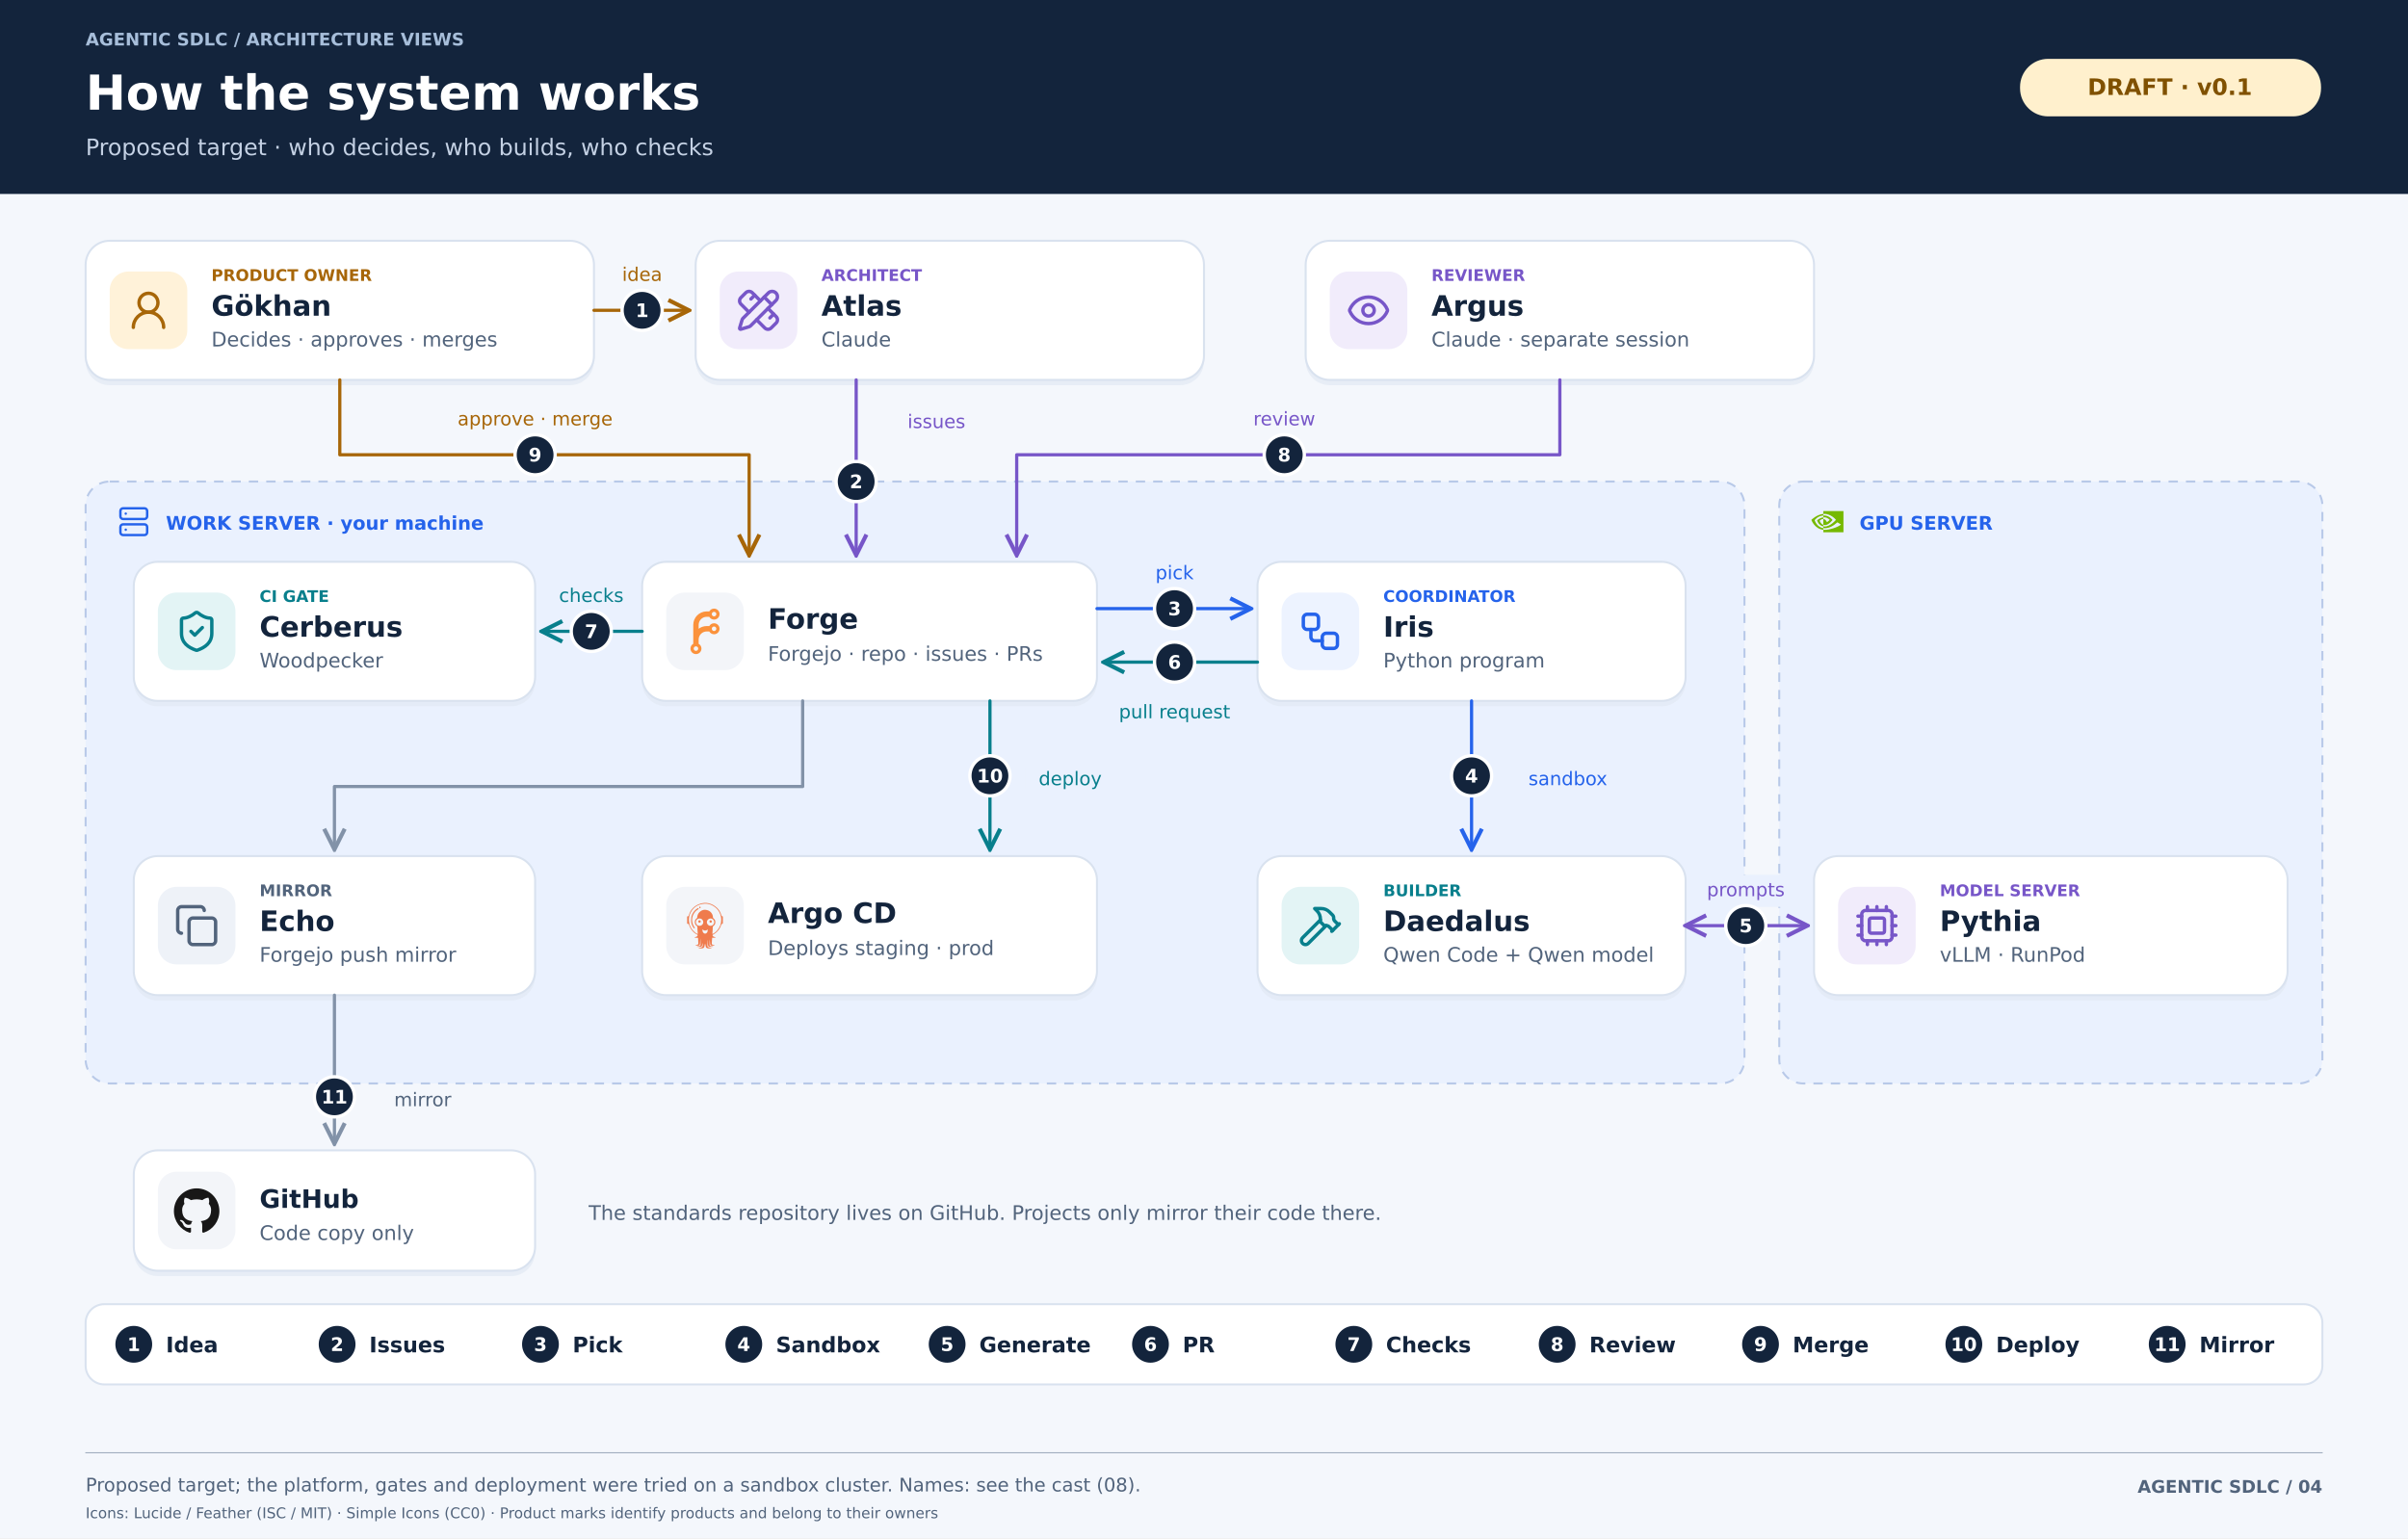
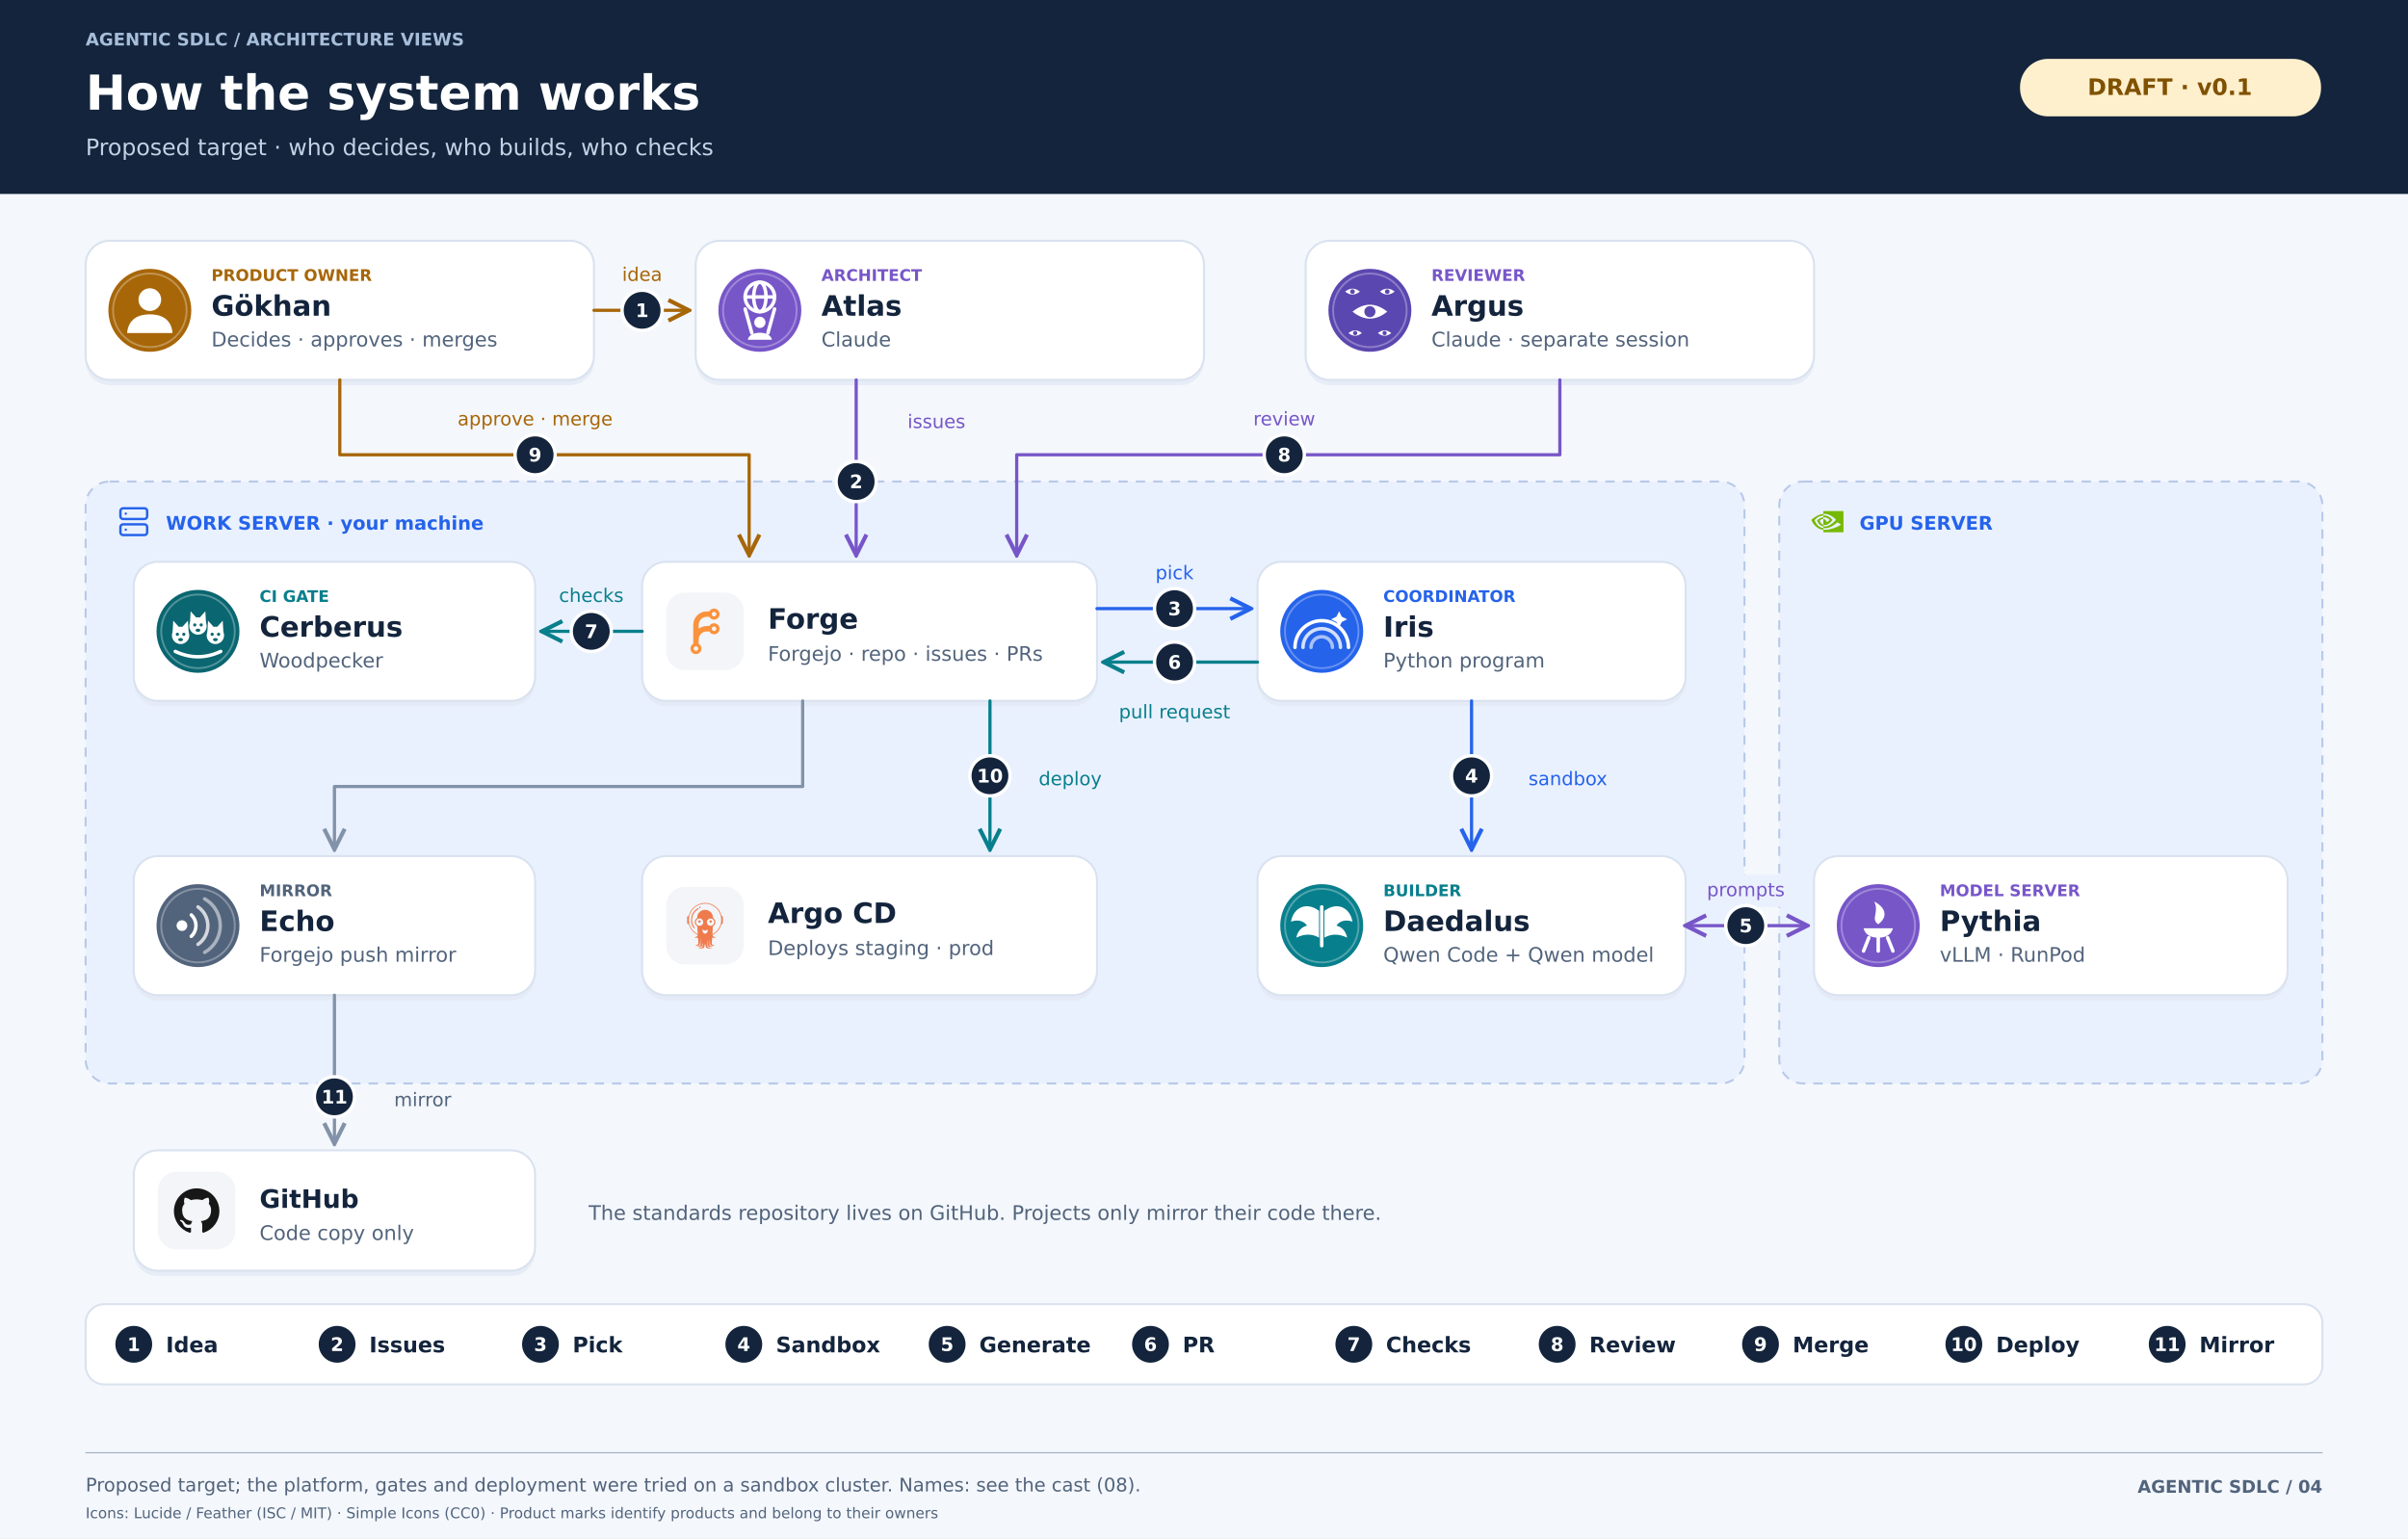
<svg xmlns="http://www.w3.org/2000/svg" width="1800" height="1150" viewBox="0 0 1800 1150" role="img" aria-labelledby="title desc">
  <defs>
    <marker id="blue" viewBox="0 0 10 10" refX="9" refY="5" markerWidth="8" markerHeight="8" orient="auto-start-reverse">
      <path d="M 1 1 L 9 5 L 1 9" fill="none" stroke="#2563EB" stroke-width="1.6" />
    </marker>
    <marker id="teal" viewBox="0 0 10 10" refX="9" refY="5" markerWidth="8" markerHeight="8" orient="auto-start-reverse">
      <path d="M 1 1 L 9 5 L 1 9" fill="none" stroke="#087F8C" stroke-width="1.6" />
    </marker>
    <marker id="purple" viewBox="0 0 10 10" refX="9" refY="5" markerWidth="8" markerHeight="8" orient="auto-start-reverse">
      <path d="M 1 1 L 9 5 L 1 9" fill="none" stroke="#7756C8" stroke-width="1.6" />
    </marker>
    <marker id="gray" viewBox="0 0 10 10" refX="9" refY="5" markerWidth="8" markerHeight="8" orient="auto-start-reverse">
      <path d="M 1 1 L 9 5 L 1 9" fill="none" stroke="#8292A8" stroke-width="1.6" />
    </marker>
    <marker id="amber" viewBox="0 0 10 10" refX="9" refY="5" markerWidth="8" markerHeight="8" orient="auto-start-reverse">
      <path d="M 1 1 L 9 5 L 1 9" fill="none" stroke="#A76608" stroke-width="1.6" />
    </marker>
  </defs>
  <rect x="0" y="0" width="1800" height="1150" rx="0" fill="#F4F7FC" stroke="none" stroke-width="1.5" />
  <rect x="0" y="0" width="1800" height="145" rx="0" fill="#13243C" stroke="none" stroke-width="1.5" />
  <text x="64" y="34" font-family="DejaVu Sans, sans-serif" font-size="13" fill="#A7BEDA" font-weight="700" text-anchor="start">AGENTIC SDLC  /  ARCHITECTURE VIEWS</text>
  <text x="64" y="82" font-family="DejaVu Sans, sans-serif" font-size="36" fill="#FFFFFF" font-weight="700" text-anchor="start">How the system works</text>
  <text x="64" y="116" font-family="DejaVu Sans, sans-serif" font-size="17" fill="#C4D1E4" font-weight="400" text-anchor="start">Proposed target · who decides, who builds, who checks</text>
  <rect x="1510" y="44" width="225" height="43" rx="21" fill="#FFF0CD" stroke="none" stroke-width="1.5" />
  <text x="1622" y="71" font-family="DejaVu Sans, sans-serif" font-size="17" fill="#805100" font-weight="700" text-anchor="middle">DRAFT · v0.1</text>
  <rect x="64" y="184" width="380" height="104" rx="18" fill="#E1E8F2" opacity=".65" />
  <rect x="64" y="180" width="380" height="104" rx="18" fill="#FFFFFF" stroke="#D9E2EF" stroke-width="1.5" />
-   <rect x="82" y="203.0" width="58" height="58" rx="14" fill="#FFF2D9" stroke="none" stroke-width="1.5" />
-   <svg x="94" y="215.0" width="34" height="34" viewBox="0 0 24 24" fill="none" stroke="#A76608" stroke-width="1.8" stroke-linecap="round" stroke-linejoin="round">
-     <circle cx="12" cy="8" r="5" />
-     <path d="M20 21a8 8 0 0 0-16 0" />
+   <svg x="80" y="200.0" width="64" height="64" viewBox="0 0 64 64">
+     <circle cx="32" cy="32" r="31" fill="#A76608" />
+     <circle cx="32" cy="32" r="27.5" fill="none" stroke="#FFFFFF" stroke-opacity=".3" stroke-width="1.4" />
+     <circle cx="32" cy="24" r="8.5" fill="#FFFFFF" />
+     <path d="M15 49 C16 38 24 35 32 35 C40 35 48 38 49 49 Z" fill="#FFFFFF" />
  </svg>
  <text x="158" y="210.0" font-family="DejaVu Sans, sans-serif" font-size="12" fill="#A76608" font-weight="700" text-anchor="start">PRODUCT OWNER</text>
  <text x="158" y="236.0" font-family="DejaVu Sans, sans-serif" font-size="21" fill="#13243C" font-weight="700" text-anchor="start">Gökhan</text>
  <text x="158" y="259.0" font-family="DejaVu Sans, sans-serif" font-size="15" fill="#52647C" font-weight="400" text-anchor="start">Decides · approves · merges</text>
  <rect x="520" y="184" width="380" height="104" rx="18" fill="#E1E8F2" opacity=".65" />
  <rect x="520" y="180" width="380" height="104" rx="18" fill="#FFFFFF" stroke="#D9E2EF" stroke-width="1.5" />
-   <rect x="538" y="203.0" width="58" height="58" rx="14" fill="#F1ECFB" stroke="none" stroke-width="1.5" />
-   <svg x="550" y="215.0" width="34" height="34" viewBox="0 0 24 24" fill="none" stroke="#7756C8" stroke-width="1.8" stroke-linecap="round" stroke-linejoin="round">
-     <path d="M13 7 8.7 2.7a2.41 2.41 0 0 0-3.4 0L2.7 5.3a2.41 2.41 0 0 0 0 3.4L7 13" />
-     <path d="m8 6 2-2" />
-     <path d="m18 16 2-2" />
-     <path d="m17 11 4.3 4.3c.94.94.94 2.46 0 3.4l-2.6 2.6c-.94.94-2.46.94-3.4 0L11 17" />
-     <path d="M21.174 6.812a1 1 0 0 0-3.986-3.987L3.842 16.174a2 2 0 0 0-.5.83l-1.321 4.352a.5.5 0 0 0 .623.622l4.353-1.32a2 2 0 0 0 .83-.497z" />
-     <path d="m15 5 4 4" />
+   <svg x="536" y="200.0" width="64" height="64" viewBox="0 0 64 64">
+     <circle cx="32" cy="32" r="31" fill="#7756C8" />
+     <circle cx="32" cy="32" r="27.5" fill="none" stroke="#FFFFFF" stroke-opacity=".3" stroke-width="1.4" />
+     <circle cx="32" cy="22" r="11" stroke="#FFFFFF" stroke-width="2.6" stroke-linecap="round" stroke-linejoin="round" fill="none" />
+     <ellipse cx="32" cy="22" rx="4.6" ry="11" stroke="#FFFFFF" stroke-width="2.6" stroke-linecap="round" stroke-linejoin="round" fill="none" />
+     <path d="M21 22 H43" stroke="#FFFFFF" stroke-width="2.6" stroke-linecap="round" stroke-linejoin="round" fill="none" />
+     <circle cx="32" cy="41" r="4.2" fill="#FFFFFF" />
+     <path d="M23 54 C24 47 40 47 41 54 Z" fill="#FFFFFF" />
+     <path d="M26 49 L21 31 M38 49 L43 31" stroke="#FFFFFF" stroke-width="2.6" stroke-linecap="round" stroke-linejoin="round" fill="none" />
  </svg>
  <text x="614" y="210.0" font-family="DejaVu Sans, sans-serif" font-size="12" fill="#7756C8" font-weight="700" text-anchor="start">ARCHITECT</text>
  <text x="614" y="236.0" font-family="DejaVu Sans, sans-serif" font-size="21" fill="#13243C" font-weight="700" text-anchor="start">Atlas</text>
  <text x="614" y="259.0" font-family="DejaVu Sans, sans-serif" font-size="15" fill="#52647C" font-weight="400" text-anchor="start">Claude</text>
  <rect x="976" y="184" width="380" height="104" rx="18" fill="#E1E8F2" opacity=".65" />
  <rect x="976" y="180" width="380" height="104" rx="18" fill="#FFFFFF" stroke="#D9E2EF" stroke-width="1.5" />
-   <rect x="994" y="203.0" width="58" height="58" rx="14" fill="#F1ECFB" stroke="none" stroke-width="1.5" />
-   <svg x="1006" y="215.0" width="34" height="34" viewBox="0 0 24 24" fill="none" stroke="#7756C8" stroke-width="1.8" stroke-linecap="round" stroke-linejoin="round">
-     <path d="M2.062 12.348a1 1 0 0 1 0-.696 10.75 10.75 0 0 1 19.876 0 1 1 0 0 1 0 .696 10.75 10.75 0 0 1-19.876 0" />
-     <circle cx="12" cy="12" r="3" />
+   <svg x="992" y="200.0" width="64" height="64" viewBox="0 0 64 64">
+     <circle cx="32" cy="32" r="31" fill="#5B47B0" />
+     <circle cx="32" cy="32" r="27.5" fill="none" stroke="#FFFFFF" stroke-opacity=".3" stroke-width="1.4" />
+     <path d="M19 33 Q32 22.6 45 33 Q32 43.4 19 33 Z" fill="#FFFFFF" />
+     <circle cx="32" cy="33" r="4.16" fill="#5B47B0" />
+     <path d="M13.5 18 Q19 13.6 24.5 18 Q19 22.4 13.5 18 Z" fill="#FFFFFF" />
+     <circle cx="19" cy="18" r="1.76" fill="#5B47B0" />
+     <path d="M39.5 18 Q45 13.6 50.5 18 Q45 22.4 39.5 18 Z" fill="#FFFFFF" />
+     <circle cx="45" cy="18" r="1.76" fill="#5B47B0" />
+     <path d="M16 49 Q21 45.0 26 49 Q21 53.0 16 49 Z" fill="#FFFFFF" />
+     <circle cx="21" cy="49" r="1.6" fill="#5B47B0" />
+     <path d="M38 49 Q43 45.0 48 49 Q43 53.0 38 49 Z" fill="#FFFFFF" />
+     <circle cx="43" cy="49" r="1.6" fill="#5B47B0" />
  </svg>
  <text x="1070" y="210.0" font-family="DejaVu Sans, sans-serif" font-size="12" fill="#7756C8" font-weight="700" text-anchor="start">REVIEWER</text>
  <text x="1070" y="236.0" font-family="DejaVu Sans, sans-serif" font-size="21" fill="#13243C" font-weight="700" text-anchor="start">Argus</text>
  <text x="1070" y="259.0" font-family="DejaVu Sans, sans-serif" font-size="15" fill="#52647C" font-weight="400" text-anchor="start">Claude · separate session</text>
  <rect x="64" y="360" width="1240" height="450" rx="18" fill="#EAF1FE" stroke="#B8C9E8" stroke-width="1.5" stroke-dasharray="7 6" />
  <svg x="88" y="378" width="24" height="24" viewBox="0 0 24 24" fill="none" stroke="#2563EB" stroke-width="1.8" stroke-linecap="round" stroke-linejoin="round">
    <rect width="20" height="8" x="2" y="2" rx="2" ry="2" />
    <rect width="20" height="8" x="2" y="14" rx="2" ry="2" />
    <line x1="6" x2="6.01" y1="6" y2="6" />
    <line x1="6" x2="6.01" y1="18" y2="18" />
  </svg>
  <text x="124" y="396" font-family="DejaVu Sans, sans-serif" font-size="14" fill="#2563EB" font-weight="700" text-anchor="start">WORK SERVER  ·  your machine</text>
  <rect x="1330" y="360" width="406" height="450" rx="18" fill="#EAF1FE" stroke="#B8C9E8" stroke-width="1.5" stroke-dasharray="7 6" />
  <svg x="1354" y="378" width="24" height="24" viewBox="0 0 24 24" fill="#76B900">
    <path d="M8.948 8.798v-1.43a6.7 6.7 0 0 1 .424-.018c3.922-.124 6.493 3.374 6.493 3.374s-2.774 3.851-5.75 3.851c-.398 0-.787-.062-1.158-.185v-4.346c1.528.185 1.837.857 2.747 2.385l2.04-1.714s-1.492-1.952-4-1.952a6.016 6.016 0 0 0-.796.035m0-4.735v2.138l.424-.027c5.45-.185 9.01 4.47 9.01 4.47s-4.08 4.964-8.33 4.964c-.37 0-.733-.035-1.095-.097v1.325c.3.035.61.062.91.062 3.957 0 6.82-2.023 9.593-4.408.459.371 2.34 1.263 2.73 1.652-2.633 2.208-8.772 3.984-12.253 3.984-.335 0-.653-.018-.971-.053v1.864H24V4.063zm0 10.326v1.131c-3.657-.654-4.673-4.46-4.673-4.46s1.758-1.944 4.673-2.262v1.237H8.94c-1.528-.186-2.73 1.245-2.73 1.245s.68 2.412 2.739 3.11M2.456 10.9s2.164-3.197 6.5-3.533V6.201C4.153 6.59 0 10.653 0 10.653s2.35 6.802 8.948 7.42v-1.237c-4.84-.6-6.492-5.936-6.492-5.936z" />
  </svg>
  <text x="1390" y="396" font-family="DejaVu Sans, sans-serif" font-size="14" fill="#2563EB" font-weight="700" text-anchor="start">GPU SERVER</text>
  <rect x="100" y="424" width="300" height="104" rx="18" fill="#E1E8F2" opacity=".65" />
  <rect x="100" y="420" width="300" height="104" rx="18" fill="#FFFFFF" stroke="#D9E2EF" stroke-width="1.5" />
-   <rect x="118" y="443.0" width="58" height="58" rx="14" fill="#E3F4F5" stroke="none" stroke-width="1.5" />
-   <svg x="130" y="455.0" width="34" height="34" viewBox="0 0 24 24" fill="none" stroke="#087F8C" stroke-width="1.8" stroke-linecap="round" stroke-linejoin="round">
-     <path d="M20 13c0 5-3.5 7.5-7.66 8.95a1 1 0 0 1-.67-.01C7.5 20.5 4 18 4 13V6a1 1 0 0 1 1-1c2 0 4.5-1.2 6.24-2.72a1.17 1.17 0 0 1 1.52 0C14.51 3.81 17 5 19 5a1 1 0 0 1 1 1z" />
-     <path d="m9 12 2 2 4-4" />
+   <svg x="116" y="440.0" width="64" height="64" viewBox="0 0 64 64">
+     <circle cx="32" cy="32" r="31" fill="#0A6670" />
+     <circle cx="32" cy="32" r="27.5" fill="none" stroke="#FFFFFF" stroke-opacity=".3" stroke-width="1.4" />
+     <polygon points="13,33 13.5,24 18,29" fill="#FFFFFF" />
+     <polygon points="25,33 24.5,24 20,29" fill="#FFFFFF" />
+     <circle cx="19" cy="35" r="6.5" fill="#FFFFFF" />
+     <circle cx="16.6" cy="34.2" r="1.2" fill="#0A6670" />
+     <circle cx="21.4" cy="34.2" r="1.2" fill="#0A6670" />
+     <ellipse cx="19" cy="38.2" rx="1.8" ry="1.2" fill="#0A6670" />
+     <polygon points="39,33 39.5,24 44,29" fill="#FFFFFF" />
+     <polygon points="51,33 50.5,24 46,29" fill="#FFFFFF" />
+     <circle cx="45" cy="35" r="6.5" fill="#FFFFFF" />
+     <circle cx="42.6" cy="34.2" r="1.2" fill="#0A6670" />
+     <circle cx="47.4" cy="34.2" r="1.2" fill="#0A6670" />
+     <ellipse cx="45" cy="38.2" rx="1.8" ry="1.2" fill="#0A6670" />
+     <polygon points="26,26 26.5,17 31,22" fill="#FFFFFF" />
+     <polygon points="38,26 37.5,17 33,22" fill="#FFFFFF" />
+     <circle cx="32" cy="28" r="6.5" fill="#FFFFFF" />
+     <circle cx="29.6" cy="27.2" r="1.2" fill="#0A6670" />
+     <circle cx="34.4" cy="27.2" r="1.2" fill="#0A6670" />
+     <ellipse cx="32" cy="31.2" rx="1.8" ry="1.2" fill="#0A6670" />
+     <path d="M15 47 Q32 55 49 47" stroke="#FFFFFF" stroke-width="2.6" stroke-linecap="round" stroke-linejoin="round" fill="none" />
  </svg>
  <text x="194" y="450.0" font-family="DejaVu Sans, sans-serif" font-size="12" fill="#087F8C" font-weight="700" text-anchor="start">CI GATE</text>
  <text x="194" y="476.0" font-family="DejaVu Sans, sans-serif" font-size="21" fill="#13243C" font-weight="700" text-anchor="start">Cerberus</text>
  <text x="194" y="499.0" font-family="DejaVu Sans, sans-serif" font-size="15" fill="#52647C" font-weight="400" text-anchor="start">Woodpecker</text>
  <rect x="480" y="424" width="340" height="104" rx="18" fill="#E1E8F2" opacity=".65" />
  <rect x="480" y="420" width="340" height="104" rx="18" fill="#FFFFFF" stroke="#D9E2EF" stroke-width="1.5" />
  <rect x="498" y="443.0" width="58" height="58" rx="14" fill="#F3F5F9" stroke="none" stroke-width="1.5" />
  <svg x="510" y="455.0" width="34" height="34" viewBox="0 0 24 24" fill="#FB923C">
    <path d="M16.777 0c1.602 0 2.9 1.299 2.9 2.901s-1.299 2.9-2.9 2.9c-1.085 0-2.031-.596-2.529-1.479H12.91c-2.332 0-4.227 1.872-4.265 4.195l-.001 2.118a7.076 7.076 0 0 1 4.148-1.421l.118-.001 1.339 0c.497-.883 1.443-1.479 2.529-1.479 1.602 0 2.9 1.299 2.9 2.901s-1.299 2.9-2.9 2.9c-1.085 0-2.031-.596-2.529-1.479H12.91c-2.332 0-4.227 1.872-4.265 4.195l-.001 2.319c.883.497 1.479 1.443 1.479 2.529 0 1.602-1.299 2.901-2.901 2.901-1.602 0-2.9-1.299-2.9-2.901 0-1.085.596-2.031 1.479-2.529l-0-9.983c0-3.887 3.119-7.045 6.992-7.108l.118-.001h1.339C14.746.596 15.692 0 16.777 0ZM7.223 19.905c-.66 0-1.194.535-1.194 1.194s.535 1.194 1.194 1.194 1.194-.535 1.194-1.194-.535-1.194-1.194-1.194Zm9.555-10.464c-.66 0-1.194.535-1.194 1.194s.535 1.194 1.194 1.194c.66 0 1.194-.535 1.194-1.194s-.535-1.194-1.194-1.194Zm0-7.735c-.66 0-1.194.535-1.194 1.194s.535 1.194 1.194 1.194c.66 0 1.194-.535 1.194-1.194s-.535-1.194-1.194-1.194Z" />
  </svg>
  <text x="574" y="470.0" font-family="DejaVu Sans, sans-serif" font-size="21" fill="#13243C" font-weight="700" text-anchor="start">Forge</text>
  <text x="574" y="494.0" font-family="DejaVu Sans, sans-serif" font-size="15" fill="#52647C" font-weight="400" text-anchor="start">Forgejo · repo · issues · PRs</text>
  <rect x="940" y="424" width="320" height="104" rx="18" fill="#E1E8F2" opacity=".65" />
  <rect x="940" y="420" width="320" height="104" rx="18" fill="#FFFFFF" stroke="#D9E2EF" stroke-width="1.5" />
-   <rect x="958" y="443.0" width="58" height="58" rx="14" fill="#EDF3FF" stroke="none" stroke-width="1.5" />
-   <svg x="970" y="455.0" width="34" height="34" viewBox="0 0 24 24" fill="none" stroke="#2563EB" stroke-width="1.8" stroke-linecap="round" stroke-linejoin="round">
-     <rect width="8" height="8" x="3" y="3" rx="2" />
-     <path d="M7 11v4a2 2 0 0 0 2 2h4" />
-     <rect width="8" height="8" x="13" y="13" rx="2" />
+   <svg x="956" y="440.0" width="64" height="64" viewBox="0 0 64 64">
+     <circle cx="32" cy="32" r="31" fill="#2563EB" />
+     <circle cx="32" cy="32" r="27.5" fill="none" stroke="#FFFFFF" stroke-opacity=".3" stroke-width="1.4" />
+     <path d="M12 44 A20 20 0 0 1 52 44" stroke="#FFFFFF" stroke-width="2.6" stroke-linecap="round" stroke-linejoin="round" fill="none" />
+     <path d="M18 44 A14 14 0 0 1 46 44" stroke="#FFFFFF" stroke-opacity=".8" stroke-width="2.6" fill="none" stroke-linecap="round" />
+     <path d="M24 44 A8 8 0 0 1 40 44" stroke="#FFFFFF" stroke-opacity=".6" stroke-width="2.6" fill="none" stroke-linecap="round" />
+     <path d="M45 17 L47 21 L51 23 L47 25 L45 29 L43 25 L39 23 L43 21 Z" fill="#FFFFFF" />
  </svg>
  <text x="1034" y="450.0" font-family="DejaVu Sans, sans-serif" font-size="12" fill="#2563EB" font-weight="700" text-anchor="start">COORDINATOR</text>
  <text x="1034" y="476.0" font-family="DejaVu Sans, sans-serif" font-size="21" fill="#13243C" font-weight="700" text-anchor="start">Iris</text>
  <text x="1034" y="499.0" font-family="DejaVu Sans, sans-serif" font-size="15" fill="#52647C" font-weight="400" text-anchor="start">Python program</text>
  <rect x="100" y="644" width="300" height="104" rx="18" fill="#E1E8F2" opacity=".65" />
  <rect x="100" y="640" width="300" height="104" rx="18" fill="#FFFFFF" stroke="#D9E2EF" stroke-width="1.5" />
-   <rect x="118" y="663.0" width="58" height="58" rx="14" fill="#EEF2F8" stroke="none" stroke-width="1.5" />
-   <svg x="130" y="675.0" width="34" height="34" viewBox="0 0 24 24" fill="none" stroke="#52647C" stroke-width="1.8" stroke-linecap="round" stroke-linejoin="round">
-     <rect width="14" height="14" x="8" y="8" rx="2" ry="2" />
-     <path d="M4 16c-1.1 0-2-.9-2-2V4c0-1.1.9-2 2-2h10c1.1 0 2 .9 2 2" />
+   <svg x="116" y="660.0" width="64" height="64" viewBox="0 0 64 64">
+     <circle cx="32" cy="32" r="31" fill="#52647C" />
+     <circle cx="32" cy="32" r="27.5" fill="none" stroke="#FFFFFF" stroke-opacity=".3" stroke-width="1.4" />
+     <circle cx="20" cy="32" r="4" fill="#FFFFFF" />
+     <path d="M27 24 A11 11 0 0 1 27 40" stroke="#FFFFFF" stroke-width="2.6" stroke-linecap="round" stroke-linejoin="round" fill="none" />
+     <path d="M32 18 A17 17 0 0 1 32 46" stroke="#FFFFFF" stroke-opacity=".75" stroke-width="2.6" fill="none" stroke-linecap="round" />
+     <path d="M37 12 A23 23 0 0 1 37 52" stroke="#FFFFFF" stroke-opacity=".5" stroke-width="2.6" fill="none" stroke-linecap="round" />
  </svg>
  <text x="194" y="670.0" font-family="DejaVu Sans, sans-serif" font-size="12" fill="#52647C" font-weight="700" text-anchor="start">MIRROR</text>
  <text x="194" y="696.0" font-family="DejaVu Sans, sans-serif" font-size="21" fill="#13243C" font-weight="700" text-anchor="start">Echo</text>
  <text x="194" y="719.0" font-family="DejaVu Sans, sans-serif" font-size="15" fill="#52647C" font-weight="400" text-anchor="start">Forgejo push mirror</text>
  <rect x="480" y="644" width="340" height="104" rx="18" fill="#E1E8F2" opacity=".65" />
  <rect x="480" y="640" width="340" height="104" rx="18" fill="#FFFFFF" stroke="#D9E2EF" stroke-width="1.5" />
  <rect x="498" y="663.0" width="58" height="58" rx="14" fill="#F3F5F9" stroke="none" stroke-width="1.5" />
  <svg x="510" y="675.0" width="34" height="34" viewBox="0 0 24 24" fill="#EF7B4D">
    <path d="M12.581 0c.436.037.871.1 1.299.186 1.679.383 3.121 1.213 4.382 2.365 1.161 1.06 1.917 2.372 2.335 3.881.089.321.216.56.586.624.205.035.238.245.239.43.003.646.002 1.294.002 1.94l-.002 1.21c-.001.356-.116.479-.466.474-.211-.003-.293.119-.344.291-.146.489-.33.966-.552 1.426-.818 1.682-2.084 2.938-3.688 3.87-.077.045-.155.088-.233.131-.252.137-.258.146-.155.415.114.299.358.529.664.625.269.096.553.134.827.21a.672.672 0 0 1 .236.094c-.066.082-.156.067-.231.082-.36.073-.713.184-1.086.17a1.275 1.275 0 0 1-.438-.064c-.114-.045-.152-.006-.176.109a5.354 5.354 0 0 0-.084.92c-.015.617-.071 1.23-.112 1.844-.042.598-.018.651.558.842.281.094.563.187.842.286.069.024.15.038.192.117-.04.057-.098.035-.146.035-.493.003-.985.005-1.478.001-.524-.005-.806-.282-.845-.803-.055-.762-.12-1.524-.182-2.286a.947.947 0 0 0-.026-.12c-.079.455-.065.879-.084 1.298-.023.528-.008 1.057-.007 1.584 0 .27.086.388.335.483.359.135.711.295 1.114.262.141-.012.276.062.402.129.032.017.073.033.069.073-.004.043-.049.047-.084.045-.657-.019-1.317.065-1.972-.028-.323-.046-.533-.236-.631-.552-.094-.303-.114-.617-.137-.93-.046-.626-.078-1.253-.116-1.88a.222.222 0 0 0-.061-.171.282.282 0 0 0-.031.193c-.002.956-.002 1.911-.001 2.866 0 .388.123.575.494.708.481.172.976.298 1.47.423.11.028.225.047.242.192h-1.852c-.051-.01-.103-.022-.155-.03-.701-.1-1.001-.372-1.143-1.042l-.067-.331-.226-1.103c-.069.12-.118.25-.144.386-.083.399-.151.802-.243 1.2-.113.493-.444.763-.932.857l-.33.063H8.558c.057-.171.216-.185.355-.221.476-.127.96-.223 1.417-.409a.603.603 0 0 0 .397-.521c.058-.435.002-.865-.013-1.296a1.528 1.528 0 0 0-.078-.315.405.405 0 0 0-.071.207c-.026.296-.049.591-.075.886-.038.432-.273.716-.679.81a1.702 1.702 0 0 1-.37.045c-.557.003-1.115-.001-1.673-.005-.048 0-.109.019-.148-.065.178-.103.377-.168.582-.187a5.67 5.67 0 0 0 .939-.193c.42-.114.522-.249.512-.687-.023-.931-.091-1.86-.069-2.791.004-.184.001-.368.001-.551a2.387 2.387 0 0 0-.05.385 40.299 40.299 0 0 1-.186 2.623c-.052.513-.296.748-.804.805-.446.051-.889.002-1.332-.02-.108-.006-.234.012-.339-.064.043-.066.106-.07.16-.087.362-.115.725-.224 1.086-.344.246-.081.35-.235.355-.492a2.241 2.241 0 0 0-.003-.232 45.315 45.315 0 0 1-.105-2.149 5.487 5.487 0 0 0-.035-.478c-.024-.188-.131-.287-.295-.258-.505.092-.99-.006-1.473-.139-.059-.016-.134-.007-.178-.088a.986.986 0 0 1 .285-.09c.255-.052.507-.121.753-.208.312-.112.564-.347.695-.651.089-.203.056-.317-.112-.398-1.418-.683-2.512-1.73-3.391-3.017a8.152 8.152 0 0 1-1.123-2.447c-.067-.246-.156-.3-.383-.26-.306.053-.401.006-.535-.273v-3.49c.144-.303.205-.341.534-.329.235.01.247-.004.309-.242.396-1.508 1.082-2.861 2.171-3.988C6.9 1.42 8.523.631 10.34.203c.456-.108.922-.15 1.387-.203h.854Zm7.974 8.948a7.34 7.34 0 0 0-.048-.938 8.353 8.353 0 0 0-.099-.65c-.598-2.964-2.344-5.02-5.051-6.268-1.553-.715-3.21-.835-4.878-.511-3.248.633-5.396 2.583-6.539 5.652-.436 1.173-.495 2.406-.37 3.65.087.935.339 1.846.745 2.694.585 1.213 1.444 2.207 2.477 3.058.343.286.719.528 1.121.719.235.111.247.105.245-.146.006-.16.003-.32-.009-.48-.125-1.02-.142-2.045-.169-3.069a.392.392 0 0 0-.184-.353c-.385-.268-.713-.592-.921-1.019-.474-.97-.372-2.361.813-3.215.136-.097.217-.19.198-.373a1.724 1.724 0 0 1 .031-.442c.177-1.187.748-2.138 1.722-2.84.68-.492 1.442-.772 2.286-.782.483-.007.953.11 1.414.244 1.609.467 2.846 2.07 2.845 3.697a.64.64 0 0 0 .268.565c.463.371.821.83.943 1.426.22 1.077-.083 1.982-.979 2.634-.266.194-.347.406-.333.698.002.047 0 .095-.002.142l-.062 1.439c-.025.586-.138 1.165-.117 1.754.008.223.006.226.201.128a7.46 7.46 0 0 0 2.393-1.903c1.32-1.577 2.074-3.372 2.059-5.511ZM9.117 12.102c1.489.021 2.443-1.578 1.716-2.879a1.937 1.937 0 0 0-1.699-.991c-1.094-.004-1.954.822-1.958 1.881-.005 1.148.813 1.985 1.941 1.989Zm5.794 0c1.101.002 1.935-.823 1.935-1.917 0-1.091-.846-1.949-1.92-1.947-1.064.003-1.94.866-1.943 1.915-.003 1.105.831 1.948 1.928 1.949Zm-1.472 1.937c-.208.128-.407.277-.63.384-.536.257-1.063.257-1.579-.048-.158-.094-.308-.201-.464-.298-.047-.028-.092-.103-.15-.062-.044.03-.01.1-.001.151.037.179.064.362.082.544.027.565.293.992.742 1.31a.984.984 0 0 0 .791.186c.565-.119 1.025-.614 1.124-1.218.043-.266.005-.544.109-.803a.133.133 0 0 0-.024-.146Zm-8.78-4.92c-.012-1.102.143-2.055.54-2.961.633-1.443 1.642-2.553 2.98-3.374a.378.378 0 0 1 .459.067c.06.06.036.118.01.178a1.09 1.09 0 0 1-.48.51c-1.079.639-1.829 1.571-2.357 2.688a6.325 6.325 0 0 0-.618 2.986c.055 1.309.439 2.516 1.213 3.588.088.104.148.23.173.365.01.08.059.168-.031.228a.312.312 0 0 1-.288.041.502.502 0 0 1-.234-.185c-.72-.979-1.193-2.056-1.331-3.273-.036-.326-.004-.653-.036-.858ZM8.94 2.34a.373.373 0 0 1 .378-.382c.211.001.409.226.416.473.004.138-.309.39-.476.386-.189-.005-.318-.2-.318-.477Zm-.465 7.48a.609.609 0 0 1 .586-.631c.38-.003.671.271.675.633.004.356-.27.622-.639.621-.38-.002-.621-.241-.622-.623Zm6.496.623c-.381-.002-.625-.255-.621-.646a.635.635 0 0 1 .596-.613.656.656 0 0 1 .669.643c.001.354-.275.618-.644.616Z" />
  </svg>
  <text x="574" y="690.0" font-family="DejaVu Sans, sans-serif" font-size="21" fill="#13243C" font-weight="700" text-anchor="start">Argo CD</text>
  <text x="574" y="714.0" font-family="DejaVu Sans, sans-serif" font-size="15" fill="#52647C" font-weight="400" text-anchor="start">Deploys staging · prod</text>
  <rect x="940" y="644" width="320" height="104" rx="18" fill="#E1E8F2" opacity=".65" />
  <rect x="940" y="640" width="320" height="104" rx="18" fill="#FFFFFF" stroke="#D9E2EF" stroke-width="1.5" />
-   <rect x="958" y="663.0" width="58" height="58" rx="14" fill="#E3F4F5" stroke="none" stroke-width="1.5" />
-   <svg x="970" y="675.0" width="34" height="34" viewBox="0 0 24 24" fill="none" stroke="#087F8C" stroke-width="1.8" stroke-linecap="round" stroke-linejoin="round">
-     <path d="m15 12-9.373 9.373a1 1 0 0 1-3.001-3L12 9" />
-     <path d="m18 15 4-4" />
-     <path d="m21.5 11.5-1.914-1.914A2 2 0 0 1 19 8.172v-.344a2 2 0 0 0-.586-1.414l-1.657-1.657A6 6 0 0 0 12.516 3H9l1.243 1.243A6 6 0 0 1 12 8.485V10l2 2h1.172a2 2 0 0 1 1.414.586L18.5 14.5" />
+   <svg x="956" y="660.0" width="64" height="64" viewBox="0 0 64 64">
+     <circle cx="32" cy="32" r="31" fill="#087F8C" />
+     <circle cx="32" cy="32" r="27.5" fill="none" stroke="#FFFFFF" stroke-opacity=".3" stroke-width="1.4" />
+     <path d="M30 21 C21 14 11 18 9 29 C15 27 19 29 21 32 C17 33 14 36 13 41 C19 38 25 38 30 41 Z" fill="#FFFFFF" />
+     <path d="M34 21 C43 14 53 18 55 29 C49 27 45 29 43 32 C47 33 50 36 51 41 C45 38 39 38 34 41 Z" fill="#FFFFFF" />
+     <path d="M32 18 V47" stroke="#FFFFFF" stroke-width="2.6" stroke-linecap="round" stroke-linejoin="round" fill="none" />
  </svg>
  <text x="1034" y="670.0" font-family="DejaVu Sans, sans-serif" font-size="12" fill="#087F8C" font-weight="700" text-anchor="start">BUILDER</text>
  <text x="1034" y="696.0" font-family="DejaVu Sans, sans-serif" font-size="21" fill="#13243C" font-weight="700" text-anchor="start">Daedalus</text>
  <text x="1034" y="719.0" font-family="DejaVu Sans, sans-serif" font-size="15" fill="#52647C" font-weight="400" text-anchor="start">Qwen Code + Qwen model</text>
  <rect x="1356" y="644" width="354" height="104" rx="18" fill="#E1E8F2" opacity=".65" />
  <rect x="1356" y="640" width="354" height="104" rx="18" fill="#FFFFFF" stroke="#D9E2EF" stroke-width="1.5" />
-   <rect x="1374" y="663.0" width="58" height="58" rx="14" fill="#F1ECFB" stroke="none" stroke-width="1.5" />
-   <svg x="1386" y="675.0" width="34" height="34" viewBox="0 0 24 24" fill="none" stroke="#7756C8" stroke-width="1.8" stroke-linecap="round" stroke-linejoin="round">
-     <path d="M12 20v2" />
-     <path d="M12 2v2" />
-     <path d="M17 20v2" />
-     <path d="M17 2v2" />
-     <path d="M2 12h2" />
-     <path d="M2 17h2" />
-     <path d="M2 7h2" />
-     <path d="M20 12h2" />
-     <path d="M20 17h2" />
-     <path d="M20 7h2" />
-     <path d="M7 20v2" />
-     <path d="M7 2v2" />
-     <rect x="4" y="4" width="16" height="16" rx="2" />
-     <rect x="8" y="8" width="8" height="8" rx="1" />
+   <svg x="1372" y="660.0" width="64" height="64" viewBox="0 0 64 64">
+     <circle cx="32" cy="32" r="31" fill="#7756C8" />
+     <circle cx="32" cy="32" r="27.5" fill="none" stroke="#FFFFFF" stroke-opacity=".3" stroke-width="1.4" />
+     <path d="M21 34 H43 Q41 41 32 41 Q23 41 21 34 Z" fill="#FFFFFF" />
+     <path d="M25 41 L21 51 M39 41 L43 51 M32 41 V51" stroke="#FFFFFF" stroke-width="2.6" stroke-linecap="round" stroke-linejoin="round" fill="none" />
+     <path d="M32 31 C26 27 33 22 29 14 C37 18 40 25 32 31 Z" fill="#FFFFFF" />
  </svg>
  <text x="1450" y="670.0" font-family="DejaVu Sans, sans-serif" font-size="12" fill="#7756C8" font-weight="700" text-anchor="start">MODEL SERVER</text>
  <text x="1450" y="696.0" font-family="DejaVu Sans, sans-serif" font-size="21" fill="#13243C" font-weight="700" text-anchor="start">Pythia</text>
  <text x="1450" y="719.0" font-family="DejaVu Sans, sans-serif" font-size="15" fill="#52647C" font-weight="400" text-anchor="start">vLLM · RunPod</text>
  <rect x="100" y="864" width="300" height="90" rx="18" fill="#E1E8F2" opacity=".65" />
  <rect x="100" y="860" width="300" height="90" rx="18" fill="#FFFFFF" stroke="#D9E2EF" stroke-width="1.5" />
  <rect x="118" y="876.0" width="58" height="58" rx="14" fill="#F3F5F9" stroke="none" stroke-width="1.5" />
  <svg x="130" y="888.0" width="34" height="34" viewBox="0 0 24 24" fill="#181717">
    <path d="M12 .297c-6.63 0-12 5.373-12 12 0 5.303 3.438 9.8 8.205 11.385.6.113.82-.258.82-.577 0-.285-.01-1.04-.015-2.04-3.338.724-4.042-1.61-4.042-1.61C4.422 18.07 3.633 17.7 3.633 17.7c-1.087-.744.084-.729.084-.729 1.205.084 1.838 1.236 1.838 1.236 1.07 1.835 2.809 1.305 3.495.998.108-.776.417-1.305.76-1.605-2.665-.3-5.466-1.332-5.466-5.93 0-1.31.465-2.38 1.235-3.22-.135-.303-.54-1.523.105-3.176 0 0 1.005-.322 3.3 1.23.96-.267 1.98-.399 3-.405 1.02.006 2.04.138 3 .405 2.28-1.552 3.285-1.23 3.285-1.23.645 1.653.24 2.873.12 3.176.765.84 1.23 1.91 1.23 3.22 0 4.61-2.805 5.625-5.475 5.92.42.36.81 1.096.81 2.22 0 1.606-.015 2.896-.015 3.286 0 .315.21.69.825.57C20.565 22.092 24 17.592 24 12.297c0-6.627-5.373-12-12-12" />
  </svg>
  <text x="194" y="903.0" font-family="DejaVu Sans, sans-serif" font-size="19" fill="#13243C" font-weight="700" text-anchor="start">GitHub</text>
  <text x="194" y="927.0" font-family="DejaVu Sans, sans-serif" font-size="15" fill="#52647C" font-weight="400" text-anchor="start">Code copy only</text>
  <text x="440" y="912" font-family="DejaVu Sans, sans-serif" font-size="15" fill="#52647C" font-weight="400" text-anchor="start">The standards repository lives on GitHub. Projects only mirror their code there.</text>
  <path d="M444 232 H515" fill="none" stroke="#A76608" stroke-width="2.4" stroke-linecap="round" stroke-linejoin="round" marker-end="url(#amber)" />
  <path d="M640 284 V415" fill="none" stroke="#7756C8" stroke-width="2.4" stroke-linecap="round" stroke-linejoin="round" marker-end="url(#purple)" />
  <path d="M820 455 H935" fill="none" stroke="#2563EB" stroke-width="2.4" stroke-linecap="round" stroke-linejoin="round" marker-end="url(#blue)" />
  <path d="M940 495 H825" fill="none" stroke="#087F8C" stroke-width="2.4" stroke-linecap="round" stroke-linejoin="round" marker-end="url(#teal)" />
  <path d="M1100 524 V635" fill="none" stroke="#2563EB" stroke-width="2.4" stroke-linecap="round" stroke-linejoin="round" marker-end="url(#blue)" />
  <path d="M1260 692 H1351" fill="none" stroke="#7756C8" stroke-width="2.4" stroke-linecap="round" stroke-linejoin="round" marker-end="url(#purple)" marker-start="url(#purple)" />
  <path d="M480 472 H405" fill="none" stroke="#087F8C" stroke-width="2.4" stroke-linecap="round" stroke-linejoin="round" marker-end="url(#teal)" />
  <path d="M740 524 V635" fill="none" stroke="#087F8C" stroke-width="2.4" stroke-linecap="round" stroke-linejoin="round" marker-end="url(#teal)" />
  <path d="M1166 284 V340 H760 V415" fill="none" stroke="#7756C8" stroke-width="2.4" stroke-linecap="round" stroke-linejoin="round" marker-end="url(#purple)" />
  <path d="M254 284 V340 H560 V415" fill="none" stroke="#A76608" stroke-width="2.4" stroke-linecap="round" stroke-linejoin="round" marker-end="url(#amber)" />
  <path d="M600 524 V588 H250 V635" fill="none" stroke="#8292A8" stroke-width="2.4" stroke-linecap="round" stroke-linejoin="round" marker-end="url(#gray)" />
  <path d="M250 744 V855" fill="none" stroke="#8292A8" stroke-width="2.4" stroke-linecap="round" stroke-linejoin="round" marker-end="url(#gray)" />
  <rect x="455.016" y="194" width="49.969" height="24" rx="5" fill="#F4F7FC" stroke="none" stroke-width="1.5" />
  <text x="480" y="210" font-family="DejaVu Sans, sans-serif" font-size="14" fill="#A76608" font-weight="400" text-anchor="middle">idea</text>
  <circle cx="480" cy="232" r="15" fill="#13243C" stroke="#FFFFFF" stroke-width="2.5" />
  <text x="480" y="237" font-family="DejaVu Sans, sans-serif" font-size="14" fill="#FFFFFF" font-weight="700" text-anchor="middle">1</text>
  <rect x="668.367" y="304" width="63.266" height="24" rx="5" fill="#F4F7FC" stroke="none" stroke-width="1.5" />
  <text x="700" y="320" font-family="DejaVu Sans, sans-serif" font-size="14" fill="#7756C8" font-weight="400" text-anchor="middle">issues</text>
  <circle cx="640" cy="360" r="15" fill="#13243C" stroke="#FFFFFF" stroke-width="2.5" />
  <text x="640" y="365" font-family="DejaVu Sans, sans-serif" font-size="14" fill="#FFFFFF" font-weight="700" text-anchor="middle">2</text>
  <rect x="853.703" y="417" width="48.594" height="24" rx="5" fill="#EAF1FE" stroke="none" stroke-width="1.5" />
  <text x="878" y="433" font-family="DejaVu Sans, sans-serif" font-size="14" fill="#2563EB" font-weight="400" text-anchor="middle">pick</text>
  <circle cx="878" cy="455" r="15" fill="#13243C" stroke="#FFFFFF" stroke-width="2.5" />
  <text x="878" y="460" font-family="DejaVu Sans, sans-serif" font-size="14" fill="#FFFFFF" font-weight="700" text-anchor="middle">3</text>
  <rect x="1132.531" y="571" width="78.938" height="24" rx="5" fill="#EAF1FE" stroke="none" stroke-width="1.5" />
  <text x="1172" y="587" font-family="DejaVu Sans, sans-serif" font-size="14" fill="#2563EB" font-weight="400" text-anchor="middle">sandbox</text>
  <circle cx="1100" cy="580" r="15" fill="#13243C" stroke="#FFFFFF" stroke-width="2.5" />
  <text x="1100" y="585" font-family="DejaVu Sans, sans-serif" font-size="14" fill="#FFFFFF" font-weight="700" text-anchor="middle">4</text>
  <rect x="1265.898" y="654" width="78.203" height="24" rx="5" fill="#EAF1FE" stroke="none" stroke-width="1.5" />
  <text x="1305" y="670" font-family="DejaVu Sans, sans-serif" font-size="14" fill="#7756C8" font-weight="400" text-anchor="middle">prompts</text>
  <circle cx="1305" cy="692" r="15" fill="#13243C" stroke="#FFFFFF" stroke-width="2.5" />
  <text x="1305" y="697" font-family="DejaVu Sans, sans-serif" font-size="14" fill="#FFFFFF" font-weight="700" text-anchor="middle">5</text>
  <rect x="826.398" y="521" width="103.203" height="24" rx="5" fill="#EAF1FE" stroke="none" stroke-width="1.5" />
  <text x="878" y="537" font-family="DejaVu Sans, sans-serif" font-size="14" fill="#087F8C" font-weight="400" text-anchor="middle">pull request</text>
  <circle cx="878" cy="495" r="15" fill="#13243C" stroke="#FFFFFF" stroke-width="2.5" />
  <text x="878" y="500" font-family="DejaVu Sans, sans-serif" font-size="14" fill="#FFFFFF" font-weight="700" text-anchor="middle">6</text>
  <rect x="407.852" y="434" width="68.297" height="24" rx="5" fill="#EAF1FE" stroke="none" stroke-width="1.5" />
  <text x="442" y="450" font-family="DejaVu Sans, sans-serif" font-size="14" fill="#087F8C" font-weight="400" text-anchor="middle">checks</text>
  <circle cx="442" cy="472" r="15" fill="#13243C" stroke="#FFFFFF" stroke-width="2.5" />
  <text x="442" y="477" font-family="DejaVu Sans, sans-serif" font-size="14" fill="#FFFFFF" font-weight="700" text-anchor="middle">7</text>
  <rect x="926.859" y="302" width="66.281" height="24" rx="5" fill="#F4F7FC" stroke="none" stroke-width="1.5" />
  <text x="960" y="318" font-family="DejaVu Sans, sans-serif" font-size="14" fill="#7756C8" font-weight="400" text-anchor="middle">review</text>
  <circle cx="960" cy="340" r="15" fill="#13243C" stroke="#FFFFFF" stroke-width="2.5" />
  <text x="960" y="345" font-family="DejaVu Sans, sans-serif" font-size="14" fill="#FFFFFF" font-weight="700" text-anchor="middle">8</text>
  <rect x="332.07" y="302" width="135.859" height="24" rx="5" fill="#F4F7FC" stroke="none" stroke-width="1.5" />
  <text x="400" y="318" font-family="DejaVu Sans, sans-serif" font-size="14" fill="#A76608" font-weight="400" text-anchor="middle">approve · merge</text>
  <circle cx="400" cy="340" r="15" fill="#13243C" stroke="#FFFFFF" stroke-width="2.5" />
  <text x="400" y="345" font-family="DejaVu Sans, sans-serif" font-size="14" fill="#FFFFFF" font-weight="700" text-anchor="middle">9</text>
  <rect x="766.438" y="571" width="67.125" height="24" rx="5" fill="#EAF1FE" stroke="none" stroke-width="1.5" />
  <text x="800" y="587" font-family="DejaVu Sans, sans-serif" font-size="14" fill="#087F8C" font-weight="400" text-anchor="middle">deploy</text>
  <circle cx="740" cy="580" r="15" fill="#13243C" stroke="#FFFFFF" stroke-width="2.5" />
  <text x="740" y="585" font-family="DejaVu Sans, sans-serif" font-size="14" fill="#FFFFFF" font-weight="700" text-anchor="middle">10</text>
  <rect x="284.609" y="811" width="62.781" height="24" rx="5" fill="#F4F7FC" stroke="none" stroke-width="1.5" />
  <text x="316" y="827" font-family="DejaVu Sans, sans-serif" font-size="14" fill="#52647C" font-weight="400" text-anchor="middle">mirror</text>
  <circle cx="250" cy="820" r="15" fill="#13243C" stroke="#FFFFFF" stroke-width="2.5" />
  <text x="250" y="825" font-family="DejaVu Sans, sans-serif" font-size="14" fill="#FFFFFF" font-weight="700" text-anchor="middle">11</text>
  <rect x="64" y="975" width="1672" height="60" rx="14" fill="#FFFFFF" stroke="#D9E2EF" stroke-width="1.5" />
  <circle cx="100" cy="1005" r="15" fill="#13243C" stroke="#FFFFFF" stroke-width="2.5" />
  <text x="100" y="1010" font-family="DejaVu Sans, sans-serif" font-size="14" fill="#FFFFFF" font-weight="700" text-anchor="middle">1</text>
  <text x="124" y="1011" font-family="DejaVu Sans, sans-serif" font-size="16" fill="#13243C" font-weight="700" text-anchor="start">Idea</text>
  <circle cx="252" cy="1005" r="15" fill="#13243C" stroke="#FFFFFF" stroke-width="2.5" />
  <text x="252" y="1010" font-family="DejaVu Sans, sans-serif" font-size="14" fill="#FFFFFF" font-weight="700" text-anchor="middle">2</text>
  <text x="276" y="1011" font-family="DejaVu Sans, sans-serif" font-size="16" fill="#13243C" font-weight="700" text-anchor="start">Issues</text>
  <circle cx="404" cy="1005" r="15" fill="#13243C" stroke="#FFFFFF" stroke-width="2.5" />
  <text x="404" y="1010" font-family="DejaVu Sans, sans-serif" font-size="14" fill="#FFFFFF" font-weight="700" text-anchor="middle">3</text>
  <text x="428" y="1011" font-family="DejaVu Sans, sans-serif" font-size="16" fill="#13243C" font-weight="700" text-anchor="start">Pick</text>
  <circle cx="556" cy="1005" r="15" fill="#13243C" stroke="#FFFFFF" stroke-width="2.5" />
  <text x="556" y="1010" font-family="DejaVu Sans, sans-serif" font-size="14" fill="#FFFFFF" font-weight="700" text-anchor="middle">4</text>
  <text x="580" y="1011" font-family="DejaVu Sans, sans-serif" font-size="16" fill="#13243C" font-weight="700" text-anchor="start">Sandbox</text>
  <circle cx="708" cy="1005" r="15" fill="#13243C" stroke="#FFFFFF" stroke-width="2.5" />
  <text x="708" y="1010" font-family="DejaVu Sans, sans-serif" font-size="14" fill="#FFFFFF" font-weight="700" text-anchor="middle">5</text>
  <text x="732" y="1011" font-family="DejaVu Sans, sans-serif" font-size="16" fill="#13243C" font-weight="700" text-anchor="start">Generate</text>
  <circle cx="860" cy="1005" r="15" fill="#13243C" stroke="#FFFFFF" stroke-width="2.5" />
  <text x="860" y="1010" font-family="DejaVu Sans, sans-serif" font-size="14" fill="#FFFFFF" font-weight="700" text-anchor="middle">6</text>
  <text x="884" y="1011" font-family="DejaVu Sans, sans-serif" font-size="16" fill="#13243C" font-weight="700" text-anchor="start">PR</text>
  <circle cx="1012" cy="1005" r="15" fill="#13243C" stroke="#FFFFFF" stroke-width="2.5" />
  <text x="1012" y="1010" font-family="DejaVu Sans, sans-serif" font-size="14" fill="#FFFFFF" font-weight="700" text-anchor="middle">7</text>
  <text x="1036" y="1011" font-family="DejaVu Sans, sans-serif" font-size="16" fill="#13243C" font-weight="700" text-anchor="start">Checks</text>
  <circle cx="1164" cy="1005" r="15" fill="#13243C" stroke="#FFFFFF" stroke-width="2.5" />
  <text x="1164" y="1010" font-family="DejaVu Sans, sans-serif" font-size="14" fill="#FFFFFF" font-weight="700" text-anchor="middle">8</text>
  <text x="1188" y="1011" font-family="DejaVu Sans, sans-serif" font-size="16" fill="#13243C" font-weight="700" text-anchor="start">Review</text>
  <circle cx="1316" cy="1005" r="15" fill="#13243C" stroke="#FFFFFF" stroke-width="2.5" />
  <text x="1316" y="1010" font-family="DejaVu Sans, sans-serif" font-size="14" fill="#FFFFFF" font-weight="700" text-anchor="middle">9</text>
  <text x="1340" y="1011" font-family="DejaVu Sans, sans-serif" font-size="16" fill="#13243C" font-weight="700" text-anchor="start">Merge</text>
  <circle cx="1468" cy="1005" r="15" fill="#13243C" stroke="#FFFFFF" stroke-width="2.5" />
  <text x="1468" y="1010" font-family="DejaVu Sans, sans-serif" font-size="14" fill="#FFFFFF" font-weight="700" text-anchor="middle">10</text>
  <text x="1492" y="1011" font-family="DejaVu Sans, sans-serif" font-size="16" fill="#13243C" font-weight="700" text-anchor="start">Deploy</text>
  <circle cx="1620" cy="1005" r="15" fill="#13243C" stroke="#FFFFFF" stroke-width="2.5" />
  <text x="1620" y="1010" font-family="DejaVu Sans, sans-serif" font-size="14" fill="#FFFFFF" font-weight="700" text-anchor="middle">11</text>
  <text x="1644" y="1011" font-family="DejaVu Sans, sans-serif" font-size="16" fill="#13243C" font-weight="700" text-anchor="start">Mirror</text>
  <path d="M64 1086 H1736" fill="none" stroke="#8292A8" stroke-width="0.6" stroke-linecap="round" stroke-linejoin="round" />
  <text x="64" y="1115" font-family="DejaVu Sans, sans-serif" font-size="14" fill="#52647C" font-weight="400" text-anchor="start">Proposed target; the platform, gates and deployment were tried on a sandbox cluster. Names: see the cast (08).</text>
  <text x="64" y="1135" font-family="DejaVu Sans, sans-serif" font-size="11" fill="#52647C" font-weight="400" text-anchor="start">Icons: Lucide / Feather (ISC / MIT) · Simple Icons (CC0) · Product marks identify products and belong to their owners</text>
  <text x="1736" y="1116" font-family="DejaVu Sans, sans-serif" font-size="13" fill="#52647C" font-weight="700" text-anchor="end">AGENTIC SDLC  /  04</text>
</svg>
